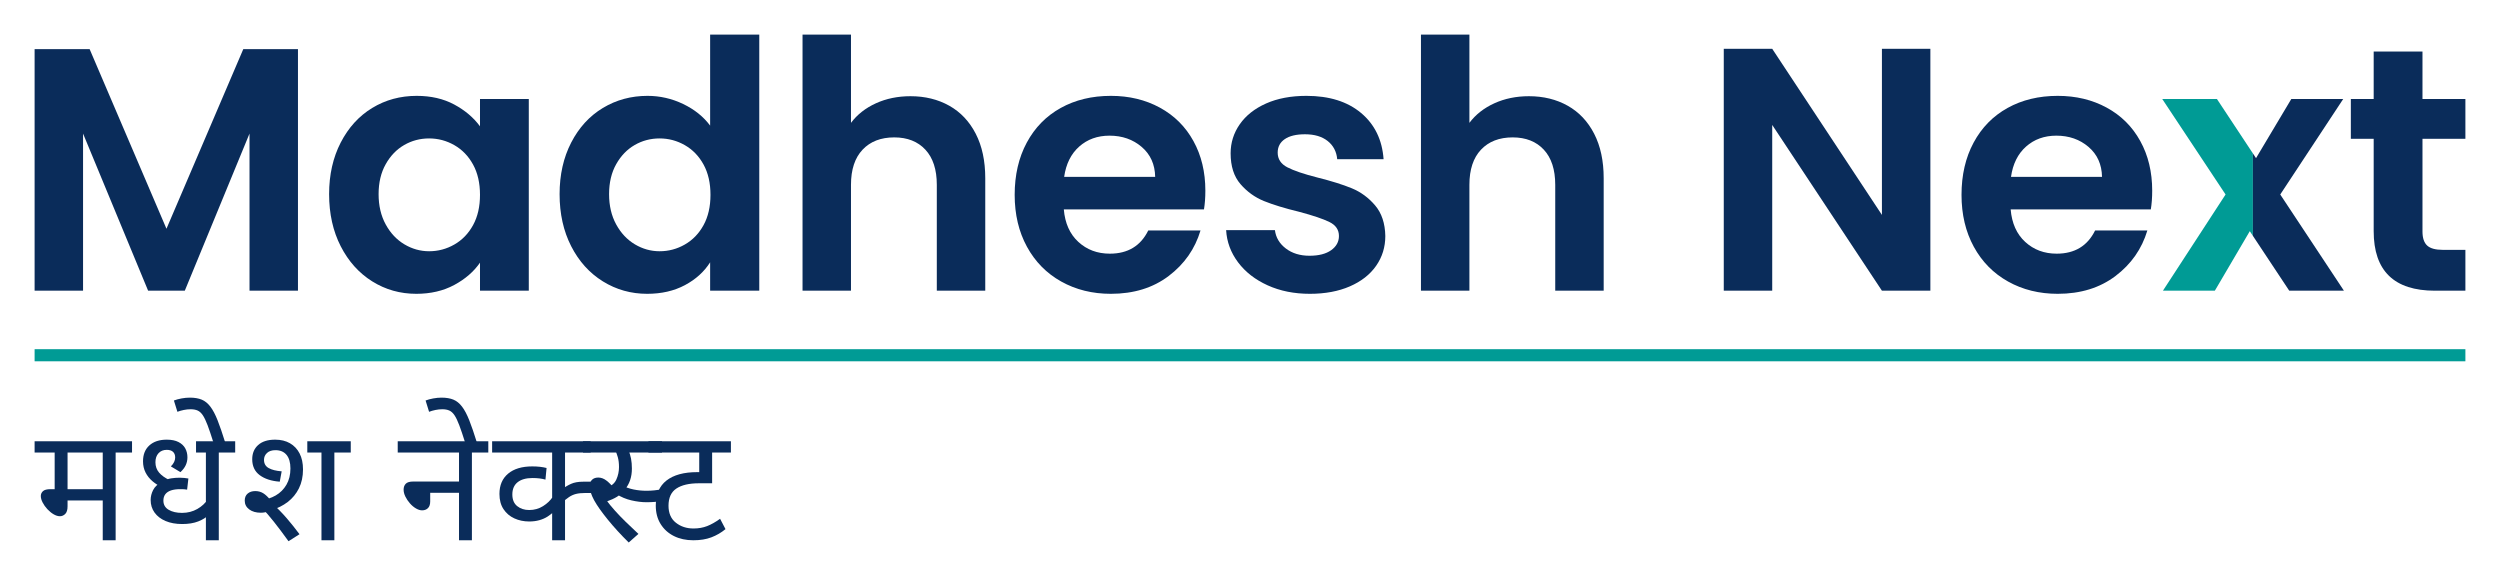
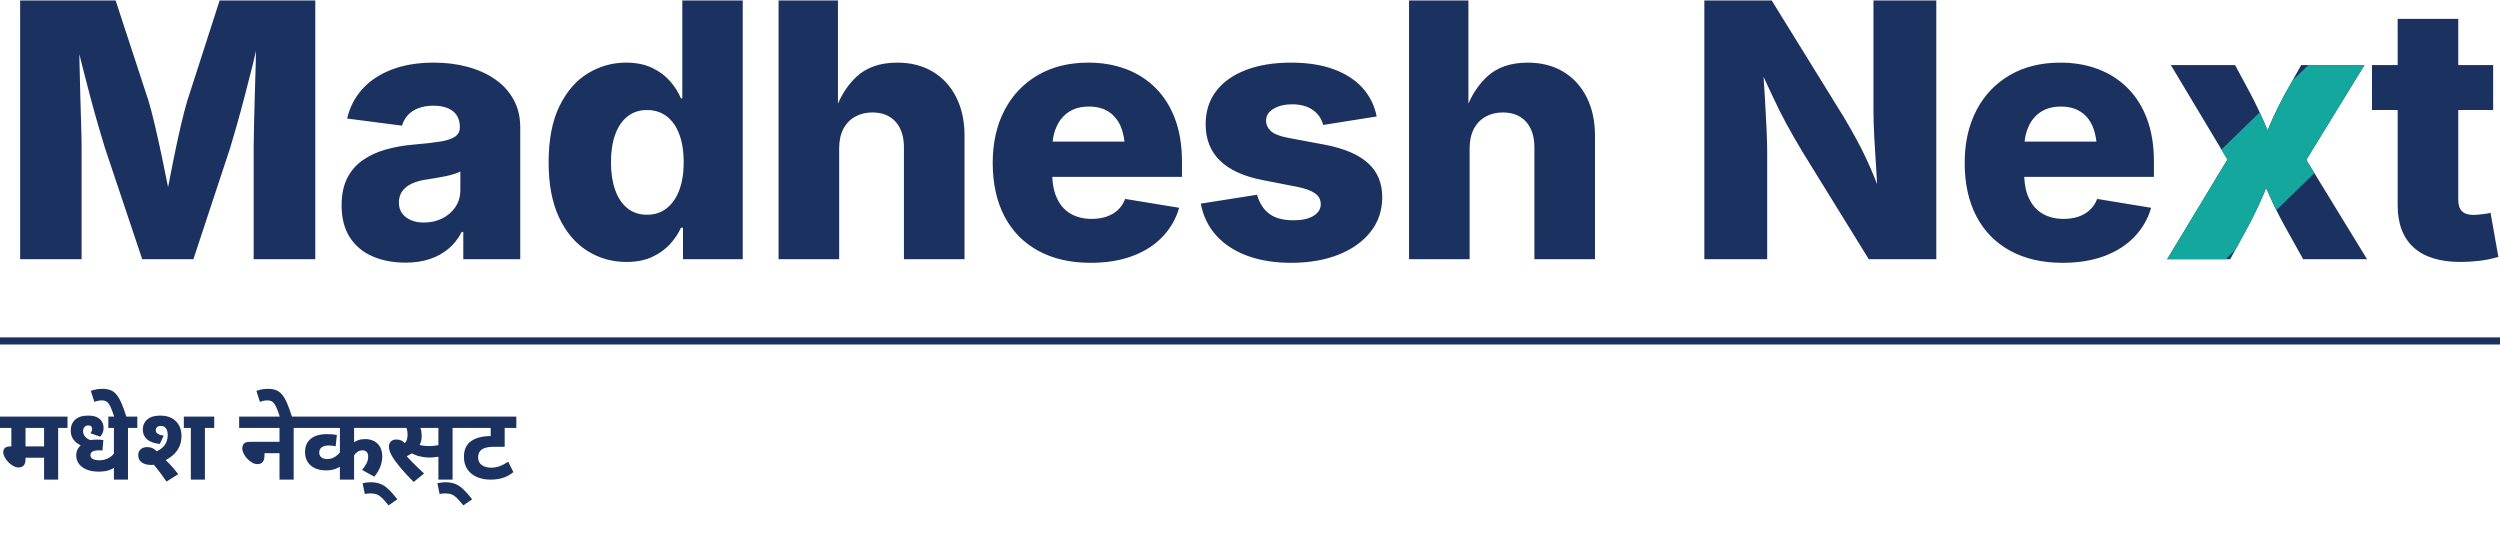
- <svg xmlns="http://www.w3.org/2000/svg" viewBox="0 0 7224.00 1667.60" width="7224.00" height="1667.60" role="img" aria-label="Madhesh Next">
+ <svg xmlns="http://www.w3.org/2000/svg" viewBox="0 0 703.08 152.75" width="703" height="153" fill="none" role="img" aria-label="Madhesh Next">
  <defs>
-     <clipPath id="xlb">
-       <rect x="5209.00" y="-1200.00" width="1270.00" height="2400.00" />
-     </clipPath>
-     <clipPath id="xrb">
-       <rect x="6479.00" y="-1200.00" width="2000.00" height="2400.00" />
+     <clipPath id="mnx-b">
+       <path d="M609.484 72.754 626.428 44.727 610.51 18.164H628.576L632.775 25.977Q635.021 30.225 636.877 34.57Q637.268 35.547 637.707 36.523Q638.098 35.596 638.537 34.619Q640.441 30.225 642.785 25.977L647.18 18.164H664.953L648.596 44.824L665.686 72.754H647.717L642.443 63.281Q640.1 59.033 638.146 54.59Q637.707 53.662 637.316 52.734Q636.926 53.662 636.535 54.59Q634.631 59.033 632.385 63.281L627.209 72.754Z" />
    </clipPath>
  </defs>
-   <g transform="translate(31.00 840.00)">
-     <path transform="translate(0.00 0.00) scale(1 -1)" d="M830 698V0H690V454L503 0H397L209 454V0H69V698H228L450 179L672 698Z" fill="#0A2C5A" />
-     <path transform="translate(887.00 0.00) scale(1 -1)" d="M286 563Q348 563 394.5 538.0Q441 513 469 475V554H610V0H469V81Q442 42 394.5 16.5Q347 -9 285 -9Q215 -9 157.5 27.0Q100 63 66.5 128.5Q33 194 33 279Q33 363 66.5 428.0Q100 493 157.5 528.0Q215 563 286 563ZM322 440Q283 440 250.0 421.0Q217 402 196.5 365.5Q176 329 176 279Q176 229 196.5 191.5Q217 154 250.5 134.0Q284 114 322 114Q361 114 395.0 133.5Q429 153 449.0 189.5Q469 226 469 277Q469 328 449.0 364.5Q429 401 395.0 420.5Q361 440 322 440Z" fill="#0A2C5A" />
-     <path transform="translate(1553.00 0.00) scale(1 -1)" d="M287 563Q341 563 390.0 539.5Q439 516 468 477V740H610V0H468V82Q442 41 395.0 16.0Q348 -9 286 -9Q216 -9 158.0 27.0Q100 63 66.5 128.5Q33 194 33 279Q33 363 66.5 428.0Q100 493 158.0 528.0Q216 563 287 563ZM322 440Q283 440 250.0 421.0Q217 402 196.5 365.5Q176 329 176 279Q176 229 196.5 191.5Q217 154 250.5 134.0Q284 114 322 114Q361 114 395.0 133.5Q429 153 449.0 189.5Q469 226 469 277Q469 328 449.0 364.5Q429 401 395.0 420.5Q361 440 322 440Z" fill="#0A2C5A" />
-     <path transform="translate(2219.00 0.00) scale(1 -1)" d="M597 325V0H457V306Q457 372 424.0 407.5Q391 443 334 443Q276 443 242.5 407.5Q209 372 209 306V0H69V740H209V485Q236 521 281.0 541.5Q326 562 381 562Q444 562 493.0 534.5Q542 507 569.5 453.5Q597 400 597 325Z" fill="#0A2C5A" />
-     <path transform="translate(2868.00 0.00) scale(1 -1)" d="M580 235H175Q180 175 217.0 141.0Q254 107 308 107Q386 107 419 174H570Q546 94 478.0 42.5Q410 -9 311 -9Q231 -9 167.5 26.5Q104 62 68.5 127.0Q33 192 33 277Q33 363 68.0 428.0Q103 493 166.0 528.0Q229 563 311 563Q390 563 452.5 529.0Q515 495 549.5 432.5Q584 370 584 289Q584 259 580 235ZM439 329Q438 383 400.0 415.5Q362 448 307 448Q255 448 219.5 416.5Q184 385 176 329Z" fill="#0A2C5A" />
-     <path transform="translate(3473.00 0.00) scale(1 -1)" d="M39 175H180Q184 143 211.5 122.0Q239 101 280 101Q320 101 342.5 117.0Q365 133 365 158Q365 185 337.5 198.5Q310 212 250 228Q188 243 148.5 259.0Q109 275 80.5 308.0Q52 341 52 397Q52 443 78.5 481.0Q105 519 154.5 541.0Q204 563 271 563Q370 563 429.0 513.5Q488 464 494 380H360Q357 413 332.5 432.5Q308 452 267 452Q229 452 208.5 438.0Q188 424 188 399Q188 371 216.0 356.5Q244 342 303 327Q363 312 402.0 296.0Q441 280 469.5 246.5Q498 213 499 158Q499 110 472.5 72.0Q446 34 396.5 12.5Q347 -9 281 -9Q213 -9 159.0 15.5Q105 40 73.5 82.0Q42 124 39 175Z" fill="#0A2C5A" />
-     <path transform="translate(4006.00 0.00) scale(1 -1)" d="M597 325V0H457V306Q457 372 424.0 407.5Q391 443 334 443Q276 443 242.5 407.5Q209 372 209 306V0H69V740H209V485Q236 521 281.0 541.5Q326 562 381 562Q444 562 493.0 534.5Q542 507 569.5 453.5Q597 400 597 325Z" fill="#0A2C5A" />
-     <path transform="translate(4881.00 0.00) scale(1 -1)" d="M666 0H526L209 479V0H69V699H209L526 219V699H666Z" fill="#0A2C5A" />
-     <path transform="translate(5604.00 0.00) scale(1 -1)" d="M580 235H175Q180 175 217.0 141.0Q254 107 308 107Q386 107 419 174H570Q546 94 478.0 42.5Q410 -9 311 -9Q231 -9 167.5 26.5Q104 62 68.5 127.0Q33 192 33 277Q33 363 68.0 428.0Q103 493 166.0 528.0Q229 563 311 563Q390 563 452.5 529.0Q515 495 549.5 432.5Q584 370 584 289Q584 259 580 235ZM439 329Q438 383 400.0 415.5Q362 448 307 448Q255 448 219.5 416.5Q184 385 176 329Z" fill="#0A2C5A" />
-     <g clip-path="url(#xlb)">
-       <path transform="translate(6209.00 0.00) scale(1 -1)" d="M375 0 261 172 160 0H10L191 278L8 554H166L279 383L381 554H531L349 278L533 0Z" fill="#009B95" />
-     </g>
-     <g clip-path="url(#xrb)">
-       <path transform="translate(6209.00 0.00) scale(1 -1)" d="M375 0 261 172 160 0H10L191 278L8 554H166L279 383L381 554H531L349 278L533 0Z" fill="#0A2C5A" />
-     </g>
-     <path transform="translate(6737.00 0.00) scale(1 -1)" d="M232 439V171Q232 143 245.5 130.5Q259 118 291 118H356V0H268Q91 0 91 172V439H25V554H91V691H232V554H356V439Z" fill="#0A2C5A" />
+   <path d="M5.664 72.754V0.0H32.52L41.797 28.32Q42.578 30.908 43.579 35.181Q44.58 39.453 45.605 44.336Q46.484 48.535 47.266 52.49Q47.998 48.584 48.877 44.336Q49.854 39.453 50.854 35.205Q51.855 30.957 52.637 28.32L61.768 0.0H88.672V72.754H71.338V41.406Q71.338 38.965 71.436 35.132Q71.533 31.299 71.655 26.807Q71.777 22.314 71.924 17.725Q71.973 15.918 71.973 14.209Q71.533 16.162 71.045 18.213Q69.873 22.852 68.726 27.246Q67.578 31.641 66.528 35.303Q65.479 38.965 64.746 41.406L54.395 72.754H39.99L29.492 41.406Q28.76 39.014 27.686 35.352Q26.611 31.689 25.439 27.295Q24.268 22.9 23.096 18.262Q22.705 16.65 22.314 15.088Q22.314 16.357 22.363 17.627Q22.461 22.168 22.583 26.709Q22.705 31.25 22.827 35.083Q22.949 38.916 22.949 41.406V72.754Z M114.034 73.73Q108.81 73.73 104.733 71.948Q100.655 70.166 98.361 66.577Q96.066 62.988 96.066 57.617Q96.066 53.076 97.653 49.951Q99.239 46.826 102.071 44.873Q104.904 42.92 108.566 41.895Q112.228 40.869 116.378 40.527Q121.017 40.137 123.849 39.673Q126.681 39.209 127.999 38.281Q129.318 37.354 129.318 35.693V35.498Q129.318 33.594 128.439 32.275Q127.56 30.957 125.9 30.273Q124.239 29.59 121.896 29.59Q119.552 29.59 117.721 30.273Q115.89 30.957 114.718 32.227Q113.546 33.496 113.058 35.205L97.628 33.203Q98.702 28.516 101.852 24.976Q105.001 21.436 110.104 19.458Q115.206 17.48 122.042 17.48Q127.12 17.48 131.539 18.677Q135.958 19.873 139.279 22.192Q142.599 24.512 144.454 27.905Q146.31 31.299 146.31 35.693V72.754H130.294V65.088H129.855Q128.39 67.92 126.119 69.824Q123.849 71.729 120.846 72.729Q117.843 73.73 114.034 73.73ZM119.21 62.451Q122.091 62.451 124.41 61.279Q126.73 60.107 128.097 58.057Q129.464 56.006 129.464 53.32V48.096Q128.732 48.486 127.633 48.828Q126.534 49.17 125.216 49.438Q123.898 49.707 122.579 49.927Q121.261 50.146 120.04 50.342Q117.55 50.684 115.792 51.514Q114.034 52.344 113.107 53.662Q112.179 54.98 112.179 56.836Q112.179 58.643 113.107 59.888Q114.034 61.133 115.597 61.792Q117.159 62.451 119.21 62.451Z M176.164 73.535Q170.11 73.535 165.129 70.386Q160.149 67.236 157.219 61.011Q154.289 54.785 154.289 45.508Q154.289 35.938 157.341 29.712Q160.393 23.486 165.349 20.483Q170.305 17.48 176.018 17.48Q180.364 17.48 183.44 18.97Q186.516 20.459 188.494 22.754Q190.471 25.049 191.496 27.539H191.887V0.0H208.879V72.754H192.082V63.916H191.496Q190.422 66.357 188.396 68.555Q186.37 70.752 183.367 72.144Q180.364 73.535 176.164 73.535ZM181.975 60.254Q185.198 60.254 187.517 58.423Q189.836 56.592 191.057 53.271Q192.278 49.951 192.278 45.508Q192.278 40.967 191.057 37.671Q189.836 34.375 187.517 32.593Q185.198 30.811 181.975 30.811Q178.704 30.811 176.433 32.642Q174.162 34.473 172.991 37.769Q171.819 41.064 171.819 45.508Q171.819 49.902 172.991 53.247Q174.162 56.592 176.433 58.423Q178.704 60.254 181.975 60.254Z M236 41.602V72.754H218.959V0.0H235.658V29.004Q237.611 24.512 240.882 21.436Q245.13 17.48 252.357 17.48Q258.07 17.48 262.318 20.02Q266.566 22.559 268.91 27.197Q271.254 31.836 271.254 37.988V72.754H254.213V41.309Q254.213 36.719 251.869 34.106Q249.525 31.494 245.326 31.494Q242.591 31.494 240.467 32.69Q238.343 33.887 237.171 36.133Q236 38.379 236 41.602Z M306.723 73.779Q298.179 73.779 291.977 70.386Q285.776 66.992 282.48 60.693Q279.184 54.395 279.184 45.654Q279.184 37.256 282.48 30.908Q285.776 24.561 291.831 21.021Q297.886 17.48 306.089 17.48Q311.85 17.48 316.66 19.287Q321.47 21.094 325.01 24.634Q328.55 28.174 330.478 33.35Q332.407 38.525 332.407 45.312V49.609H295.932Q296.079 53.271 297.348 55.811Q298.716 58.643 301.206 60.034Q303.696 61.426 307.016 61.426Q309.311 61.426 311.191 60.791Q313.071 60.156 314.414 58.887Q315.757 57.617 316.44 55.811L331.626 58.301Q330.259 62.988 326.914 66.479Q323.569 69.971 318.467 71.875Q313.364 73.779 306.723 73.779ZM296.03 39.697H316.245Q315.952 37.354 315.22 35.498Q314.048 32.764 311.802 31.299Q309.555 29.834 306.235 29.834Q302.915 29.834 300.62 31.323Q298.325 32.812 297.153 35.449Q296.274 37.354 296.03 39.697Z M363.141 73.779Q356.158 73.779 350.787 71.802Q345.416 69.824 342.047 66.089Q338.678 62.354 337.701 57.129L353.521 54.639Q354.547 58.203 356.988 60.01Q359.43 61.816 363.775 61.816Q367.34 61.816 369.391 60.571Q371.441 59.326 371.441 57.275Q371.441 55.371 369.806 54.224Q368.17 53.076 364.752 52.393L355.23 50.537Q347.125 48.975 343.097 45.044Q339.068 41.113 339.068 34.814Q339.068 29.346 342.022 25.488Q344.977 21.631 350.372 19.556Q355.768 17.48 363.092 17.48Q369.928 17.48 374.981 19.312Q380.035 21.143 383.136 24.536Q386.236 27.93 387.164 32.617L372.125 35.01Q371.393 32.275 369.122 30.737Q366.852 29.199 363.385 29.199Q360.309 29.199 358.185 30.444Q356.061 31.689 356.061 33.789Q356.061 35.449 357.379 36.694Q358.697 37.939 362.213 38.623L372.662 40.576Q380.768 42.139 384.747 45.752Q388.727 49.365 388.727 55.322Q388.727 60.938 385.431 65.088Q382.135 69.238 376.373 71.509Q370.611 73.779 363.141 73.779Z M413.308 41.602V72.754H396.267V0.0H412.966V29.004Q414.919 24.512 418.191 21.436Q422.439 17.48 429.665 17.48Q435.378 17.48 439.626 20.02Q443.874 22.559 446.218 27.197Q448.562 31.836 448.562 37.988V72.754H431.521V41.309Q431.521 36.719 429.177 34.106Q426.833 31.494 422.634 31.494Q419.9 31.494 417.776 32.69Q415.652 33.887 414.48 36.133Q413.308 38.379 413.308 41.602Z M479.316 72.754V0.0H498.261L518.574 32.861Q520.527 36.133 522.407 39.624Q524.287 43.115 526.142 47.363Q527.021 49.365 527.9 51.66Q527.802 50.0 527.705 48.242Q527.363 43.359 527.119 38.745Q526.875 34.131 526.875 30.957V0.0H544.55V72.754H525.556L506.953 42.627Q504.462 38.477 502.436 34.766Q500.41 31.055 498.408 26.709Q497.285 24.316 495.966 21.484Q496.113 24.121 496.308 26.66Q496.601 31.641 496.796 35.767Q496.992 39.893 496.992 42.627V72.754Z M580.069 73.779Q571.524 73.779 565.323 70.386Q559.122 66.992 555.826 60.693Q552.53 54.395 552.53 45.654Q552.53 37.256 555.826 30.908Q559.122 24.561 565.177 21.021Q571.231 17.48 579.434 17.48Q585.196 17.48 590.006 19.287Q594.815 21.094 598.355 24.634Q601.895 28.174 603.824 33.35Q605.753 38.525 605.753 45.312V49.609H569.278Q569.425 53.271 570.694 55.811Q572.061 58.643 574.552 60.034Q577.042 61.426 580.362 61.426Q582.657 61.426 584.537 60.791Q586.417 60.156 587.76 58.887Q589.102 57.617 589.786 55.811L604.971 58.301Q603.604 62.988 600.26 66.479Q596.915 69.971 591.812 71.875Q586.71 73.779 580.069 73.779ZM569.376 39.697H589.591Q589.298 37.354 588.565 35.498Q587.393 32.764 585.147 31.299Q582.901 29.834 579.581 29.834Q576.261 29.834 573.966 31.323Q571.671 32.812 570.499 35.449Q569.62 37.354 569.376 39.697Z M609.484 72.754 626.428 44.727 610.51 18.164H628.576L632.775 25.977Q635.021 30.225 636.877 34.57Q637.268 35.547 637.707 36.523Q638.098 35.596 638.537 34.619Q640.441 30.225 642.785 25.977L647.18 18.164H664.953L648.596 44.824L665.686 72.754H647.717L642.443 63.281Q640.1 59.033 638.146 54.59Q637.707 53.662 637.316 52.734Q636.926 53.662 636.535 54.59Q634.631 59.033 632.385 63.281L627.209 72.754Z M701.155 18.164V30.811H691.341V56.055Q691.341 58.203 692.366 59.253Q693.392 60.303 695.687 60.303Q696.566 60.303 698.153 60.107Q699.739 59.912 700.423 59.717L702.62 72.119Q699.739 72.949 697.054 73.242Q694.368 73.535 691.976 73.535Q683.284 73.535 678.792 69.458Q674.3 65.381 674.3 57.568V30.811H667.073V18.164H674.3V5.176H691.341V18.164Z" fill="#1B3160" />
+   <g clip-path="url(#mnx-b)">
+     <polygon points="599.56,98.42 691.63,8.99 675.61,-7.50 583.54,81.92" fill="#14A79E" />
  </g>
-   <rect x="100.00" y="1009.00" width="7024.00" height="35.00" fill="#009B95" />
-   <g transform="translate(100.00 1561.16)">
-     <path transform="translate(0.00 0.00) scale(0.46 -0.46)" d="M509 551V0H428V250H207V213Q207 180 192.5 165.5Q178 151 159 151Q140 151 119.0 163.5Q98 176 80.0 195.5Q62 215 50.5 237.0Q39 259 39 278Q39 296 52.5 308.5Q66 321 100 321H126V551H0V622H612V551ZM428 551H207V321H428Z" fill="#0A2C5A" />
-     <path transform="translate(290.26 0.00) scale(0.46 -0.46)" d="M629 551H526V0H445V185L463 160Q439 135 397.0 118.5Q355 102 296 102Q236 102 191.5 121.0Q147 140 122.5 174.0Q98 208 98 253Q98 285 113.5 315.5Q129 346 166 365Q168 367 171.5 368.5Q175 370 179 372Q201 385 227.0 389.0Q253 393 281 393Q295 393 309.5 391.5Q324 390 335 388L327 318Q317 320 307.0 320.5Q297 321 283 321Q249 321 225.5 313.0Q202 305 190.0 289.0Q178 273 178 249Q178 211 211.0 191.5Q244 172 295 172Q348 172 391.0 196.5Q434 221 459 260L445 208V551H383V622H629ZM172 331Q138 347 110.0 370.5Q82 394 66.0 425.5Q50 457 50 496Q50 560 90.0 596.0Q130 632 199 632Q244 632 273.0 617.0Q302 602 315.5 577.0Q329 552 329 521Q329 495 318.5 472.0Q308 449 285 428L225 464Q239 478 245.5 492.0Q252 506 252 520Q252 543 238.5 555.5Q225 568 199 568Q167 568 147.5 547.0Q128 526 128 490Q128 452 151.0 425.0Q174 398 217 378Z" fill="#0A2C5A" />
-     <path transform="translate(594.32 0.00) scale(0.46 -0.46)" d="M-169 615Q-190 682 -205.5 723.0Q-221 764 -235.5 785.5Q-250 807 -268.0 815.0Q-286 823 -312 823Q-333 823 -355.0 818.5Q-377 814 -395 807L-417 878Q-396 886 -369.0 891.0Q-342 896 -317 896Q-273 896 -242.5 883.5Q-212 871 -188.0 839.5Q-164 808 -142.5 753.5Q-121 699 -95 615Z" fill="#0A2C5A" />
-     <path transform="translate(594.32 0.00) scale(0.46 -0.46)" d="M591 551V0H510V551H421V622H694V551ZM129 173Q84 173 56.0 194.0Q28 215 28 249Q28 278 46.5 293.5Q65 309 94 309Q122 309 144.0 295.5Q166 282 191 251L202 230Q250 187 292.5 137.5Q335 88 372 38L303 -6Q251 66 210.5 117.0Q170 168 137 202L125 251Q180 257 222.5 281.5Q265 306 290.0 349.0Q315 392 315 451Q315 507 290.5 536.5Q266 566 221 566Q187 566 168.0 548.5Q149 531 149 505Q149 470 178.5 453.5Q208 437 260 433L248 368Q169 374 122.0 409.0Q75 444 75 509Q75 565 112.5 598.5Q150 632 219 632Q273 632 312.0 609.5Q351 587 372.5 545.5Q394 504 394 445Q394 378 368.5 326.5Q343 275 298.0 240.5Q253 206 194 189L183 182Q166 178 154.5 175.5Q143 173 129 173Z" fill="#0A2C5A" />
-     <path transform="translate(1049.26 0.00) scale(0.46 -0.46)" d="M0 622H569V551H466V0H385V298H204V244Q204 216 190.0 202.0Q176 188 153 188Q135 188 114.5 200.0Q94 212 76.5 232.0Q59 252 48.0 274.5Q37 297 37 318Q37 341 50.5 355.0Q64 369 98 369H385V551H0Z" fill="#0A2C5A" />
-     <path transform="translate(1321.58 0.00) scale(0.46 -0.46)" d="M-169 615Q-190 682 -205.5 723.0Q-221 764 -235.5 785.5Q-250 807 -268.0 815.0Q-286 823 -312 823Q-333 823 -355.0 818.5Q-377 814 -395 807L-417 878Q-396 886 -369.0 891.0Q-342 896 -317 896Q-273 896 -242.5 883.5Q-212 871 -188.0 839.5Q-164 808 -142.5 753.5Q-121 699 -95 615Z" fill="#0A2C5A" />
-     <path transform="translate(1322.04 0.00) scale(0.46 -0.46)" d="M619 551H458V0H377V210L391 183Q372 164 348.5 149.0Q325 134 296.0 126.0Q267 118 233 118Q182 118 139.5 137.5Q97 157 71.5 195.5Q46 234 46 291Q46 373 100.5 418.5Q155 464 252 464Q278 464 300.5 461.5Q323 459 342 454L335 381Q318 386 297.5 388.5Q277 391 254 391Q193 391 160.0 364.5Q127 338 127 288Q127 239 157.5 214.5Q188 190 233 190Q281 190 320.0 214.5Q359 239 381 273L377 224V551H0V622H619ZM435 233 440 321Q466 341 496.0 354.5Q526 368 573 368H642V297H586Q550 297 526.5 291.0Q503 285 482.5 271.0Q462 257 435 233Z" fill="#0A2C5A" />
-     <path transform="translate(1584.70 0.00) scale(0.46 -0.46)" d="M287 -14Q212 60 154.5 131.0Q97 202 70 251Q56 277 49.0 299.0Q42 321 42 340Q42 366 56.5 380.0Q71 394 96 394Q122 394 146.5 375.5Q171 357 195 326L148 331Q193 345 209.5 382.0Q226 419 226 460Q226 495 218.5 522.0Q211 549 202 564L243 551H0V622H496V551H251L285 566Q296 542 301.5 513.5Q307 485 307 450Q307 410 295.5 376.5Q284 343 261 317L257 310Q239 289 213.0 273.0Q187 257 147 243L145 254Q170 220 201.0 185.5Q232 151 269.0 115.0Q306 79 348 40ZM398 239Q355 239 304.5 250.5Q254 262 210 290L238 347Q279 327 318.0 319.0Q357 311 398 311Q424 311 447.5 313.5Q471 316 498 320L500 249Q475 243 451.0 241.0Q427 239 398 239Z" fill="#0A2C5A" />
-     <path transform="translate(1773.76 0.00) scale(0.46 -0.46)" d="M518 551H400V358H317Q225 358 175.5 325.0Q126 292 126 217Q126 147 172.0 110.5Q218 74 283 74Q330 74 368.5 89.0Q407 104 450 135L484 70Q444 37 395.5 18.5Q347 0 282 0Q213 0 160.0 26.5Q107 53 76.5 102.0Q46 151 46 218Q46 323 113.5 375.5Q181 428 306 428H348L319 404V551H0V622H518Z" fill="#0A2C5A" />
-   </g>
+   <rect x="0" y="94.75" width="703.08" height="2" fill="#1B3160" />
+   <path d="M16.359 120.219V134.754H12.397V128.598H7.182V129.025Q7.182 130.222 6.655 130.778Q6.127 131.334 5.187 131.334Q4.474 131.334 3.719 130.906Q2.964 130.479 2.337 129.838Q1.71 129.196 1.311 128.441Q0.912 127.686 0.912 127.03Q0.912 126.375 1.339 125.89Q1.767 125.406 3.049 125.406H3.192V120.219H0.0V117.027H18.981V120.219ZM12.397 120.219H7.182V125.406H12.397Z M38.617 120.219H35.995V134.754H32.034V131.448Q31.464 131.818 30.723 132.075Q29.469 132.502 27.787 132.502Q25.792 132.502 24.367 131.918Q22.942 131.334 22.187 130.294Q21.432 129.253 21.432 127.914Q21.432 126.831 21.973 125.976Q22.23 125.52 22.686 125.121Q22.344 124.95 22.059 124.75Q21.033 124.123 20.463 123.183Q19.893 122.242 19.893 120.988Q19.893 119.022 21.147 117.882Q22.401 116.742 24.766 116.742Q26.362 116.742 27.317 117.226Q28.272 117.711 28.699 118.495Q29.127 119.278 29.127 120.219Q29.127 120.903 28.899 121.516Q28.671 122.128 28.186 122.67L25.422 121.701Q25.65 121.416 25.778 121.102Q25.906 120.789 25.906 120.532Q25.906 120.019 25.636 119.763Q25.365 119.506 24.823 119.506Q24.168 119.506 23.769 119.962Q23.37 120.418 23.37 121.159Q23.37 122.071 24.025 122.755Q24.538 123.325 25.422 123.639Q25.479 123.61 25.564 123.61Q26.391 123.496 27.36 123.496Q27.816 123.496 28.258 123.539Q28.699 123.582 29.07 123.639L28.813 126.574Q28.585 126.517 28.357 126.517H27.787Q27.018 126.517 26.491 126.66Q25.963 126.802 25.693 127.102Q25.422 127.401 25.422 127.857Q25.422 128.598 26.106 128.954Q26.79 129.31 27.901 129.31Q29.44 129.31 30.58 128.655Q31.435 128.199 32.034 127.429V120.219H30.466V117.027H38.617Z M32.176 117.226Q31.692 115.744 31.307 114.804Q30.922 113.863 30.538 113.35Q30.153 112.837 29.697 112.652Q29.241 112.467 28.642 112.467Q28.13 112.467 27.574 112.581Q27.018 112.695 26.534 112.894L25.536 109.788Q26.306 109.503 27.146 109.36Q27.987 109.218 28.813 109.218Q30.124 109.218 31.079 109.588Q32.034 109.959 32.775 110.857Q33.516 111.754 34.186 113.308Q34.855 114.861 35.596 117.226Z M42.322 130.621Q40.812 130.593 39.843 129.895Q38.874 129.196 38.874 127.857Q38.874 126.802 39.572 126.204Q40.27 125.605 41.353 125.605Q42.351 125.605 43.12 126.033Q43.576 126.289 44.061 126.774Q44.431 126.631 44.745 126.432Q45.913 125.776 46.54 124.679Q47.167 123.582 47.167 122.214Q47.167 120.988 46.669 120.319Q46.17 119.649 45.201 119.649Q44.545 119.649 44.175 119.991Q43.804 120.333 43.804 120.846Q43.804 121.501 44.389 121.872Q44.973 122.242 46.027 122.385L44.944 124.722Q42.55 124.465 41.353 123.411Q40.157 122.356 40.157 120.703Q40.157 118.936 41.41 117.839Q42.664 116.742 45.058 116.742Q46.996 116.742 48.336 117.483Q49.675 118.224 50.359 119.521Q51.043 120.817 51.043 122.499Q51.043 124.152 50.416 125.52Q49.789 126.888 48.593 127.914Q47.737 128.683 46.597 129.253Q47.167 129.823 47.737 130.393Q48.992 131.733 50.131 133.215L46.825 135.295Q45.401 133.215 44.061 131.533Q43.633 131.02 43.234 130.564Q42.779 130.65 42.322 130.621ZM57.627 120.219V134.754H53.665V120.219H51.699V117.027H60.249V120.219Z M67.26 117.027H85.215V120.219H82.593V134.754H78.603V127.315H74.385V127.942Q74.385 129.196 73.872 129.795Q73.359 130.393 72.39 130.393Q71.677 130.393 70.936 129.98Q70.195 129.567 69.554 128.897Q68.913 128.227 68.528 127.444Q68.143 126.66 68.143 125.976Q68.143 125.149 68.599 124.636Q69.055 124.123 70.366 124.123H78.603V120.219H67.26Z M78.745 117.226Q78.261 115.744 77.876 114.804Q77.492 113.863 77.107 113.35Q76.722 112.837 76.266 112.652Q75.81 112.467 75.212 112.467Q74.698 112.467 74.143 112.581Q73.587 112.695 73.102 112.894L72.105 109.788Q72.874 109.503 73.715 109.36Q74.556 109.218 75.382 109.218Q76.694 109.218 77.648 109.588Q78.603 109.959 79.344 110.857Q80.085 111.754 80.755 113.308Q81.424 114.861 82.165 117.226Z M108.87 120.219H99.579V124.237Q100.092 123.895 100.719 123.667Q101.545 123.354 102.657 123.354Q104.88 123.354 106.191 124.651Q107.502 125.947 107.502 128.256Q107.502 129.624 106.989 131.02Q106.476 132.417 105.279 133.927L101.831 132.018Q102.6 131.106 103.07 130.208Q103.54 129.31 103.54 128.313Q103.54 127.401 103.113 126.959Q102.685 126.517 101.916 126.517Q101.146 126.517 100.491 126.973Q99.921 127.372 99.579 127.942V134.754H95.589V131.134Q95.446 131.248 95.275 131.305Q94.506 131.733 93.608 131.947Q92.71 132.16 91.713 132.16Q89.946 132.16 88.621 131.562Q87.295 130.963 86.54 129.809Q85.785 128.655 85.785 127.002Q85.785 124.579 87.395 123.268Q89.005 121.957 91.941 121.957Q92.682 121.957 93.394 122.014Q94.107 122.071 94.734 122.214L94.392 125.377Q93.964 125.263 93.466 125.206Q92.967 125.149 92.425 125.149Q91.171 125.149 90.473 125.662Q89.775 126.175 89.775 127.116Q89.775 128.028 90.402 128.498Q91.029 128.968 92.026 128.968Q93.366 128.968 94.42 128.199Q95.104 127.686 95.589 127.116V120.219H84.787V117.027H108.87Z M101.973 135.751Q102.429 135.666 103.042 135.58Q103.654 135.495 104.253 135.495Q105.82 135.495 106.975 135.951Q108.129 136.407 109.24 137.447Q110.352 138.487 111.748 140.283L109.269 141.993Q108.186 140.625 107.431 139.898Q106.675 139.171 105.949 138.901Q105.222 138.63 104.196 138.63Q103.74 138.63 103.327 138.673Q102.913 138.715 102.6 138.801Z M116.337 135.409Q114.0 133.072 112.475 131.22Q110.95 129.367 110.238 128.113Q109.782 127.315 109.582 126.674Q109.383 126.033 109.383 125.491Q109.383 124.579 109.924 124.024Q110.466 123.468 111.52 123.468Q112.603 123.468 113.459 124.123Q113.658 124.294 113.857 124.494Q114.085 124.237 114.228 123.981Q114.627 123.183 114.627 122.1Q114.627 121.245 114.399 120.504Q114.342 120.361 114.313 120.219H108.442V117.027H129.903V120.219H127.281V134.754H123.291V128.313Q123.177 128.341 123.063 128.341Q121.98 128.541 120.726 128.541Q119.5 128.541 118.161 128.227Q116.964 127.971 115.795 127.372Q115.71 127.429 115.624 127.486Q115.054 127.857 114.37 128.17Q114.941 128.826 115.596 129.481Q116.422 130.365 117.363 131.248Q118.303 132.132 119.272 133.015ZM120.355 120.219H118.246Q118.332 120.504 118.417 120.789Q118.588 121.558 118.588 122.527Q118.588 123.667 118.218 124.551Q118.104 124.779 117.99 125.007Q118.332 125.121 118.674 125.149Q119.586 125.32 120.726 125.32Q121.837 125.32 122.892 125.121Q123.091 125.092 123.291 125.064V120.219Z M123.006 135.751Q123.462 135.666 124.075 135.58Q124.687 135.495 125.286 135.495Q126.853 135.495 128.008 135.951Q129.162 136.407 130.273 137.447Q131.385 138.487 132.781 140.283L130.302 141.993Q129.219 140.625 128.464 139.898Q127.708 139.171 126.982 138.901Q126.255 138.63 125.229 138.63Q124.773 138.63 124.36 138.673Q123.946 138.715 123.633 138.801Z M145.207 120.219H141.93V125.52H138.852Q136.657 125.52 135.56 126.232Q134.463 126.945 134.463 128.512Q134.463 129.909 135.489 130.65Q136.515 131.391 138.111 131.391Q139.393 131.391 140.519 130.978Q141.645 130.564 142.927 129.709L144.381 132.645Q143.127 133.671 141.574 134.212Q140.02 134.754 137.968 134.754Q135.774 134.754 134.078 133.999Q132.382 133.243 131.428 131.818Q130.473 130.393 130.473 128.37Q130.473 125.349 132.496 123.924Q134.463 122.527 137.997 122.499V120.219H129.475V117.027H145.207Z" fill="#1B3160" />
</svg>
